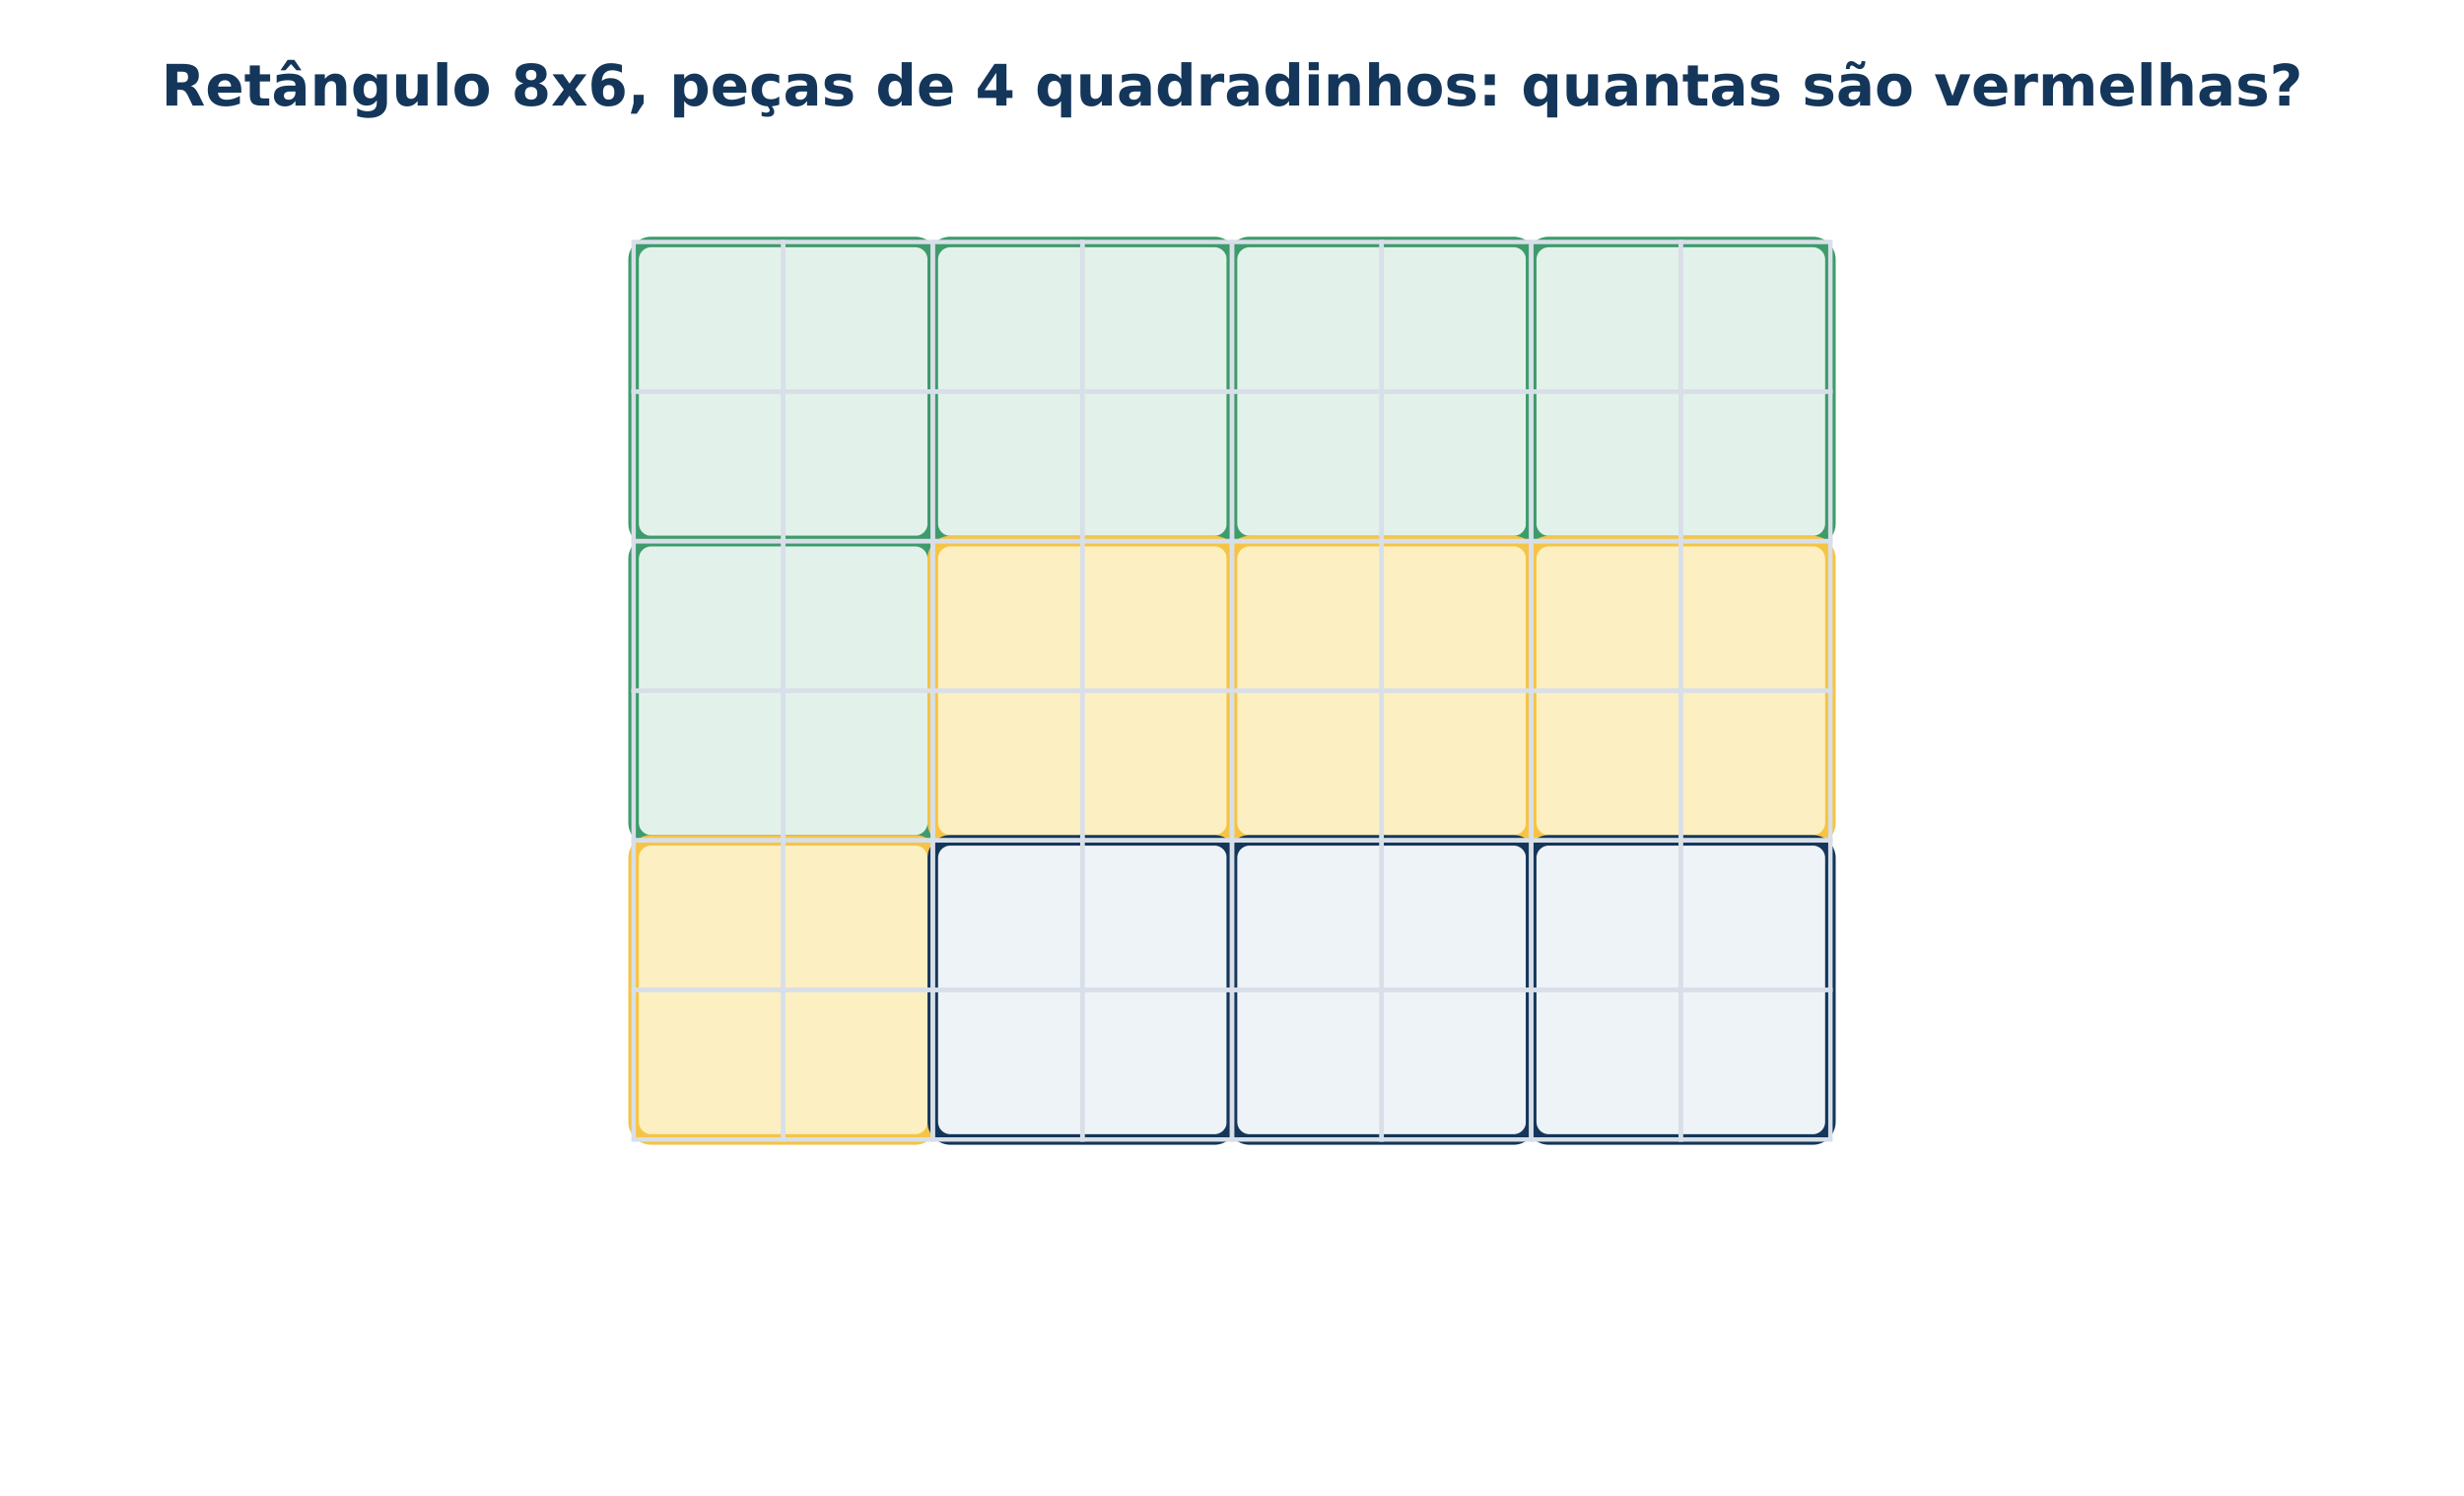
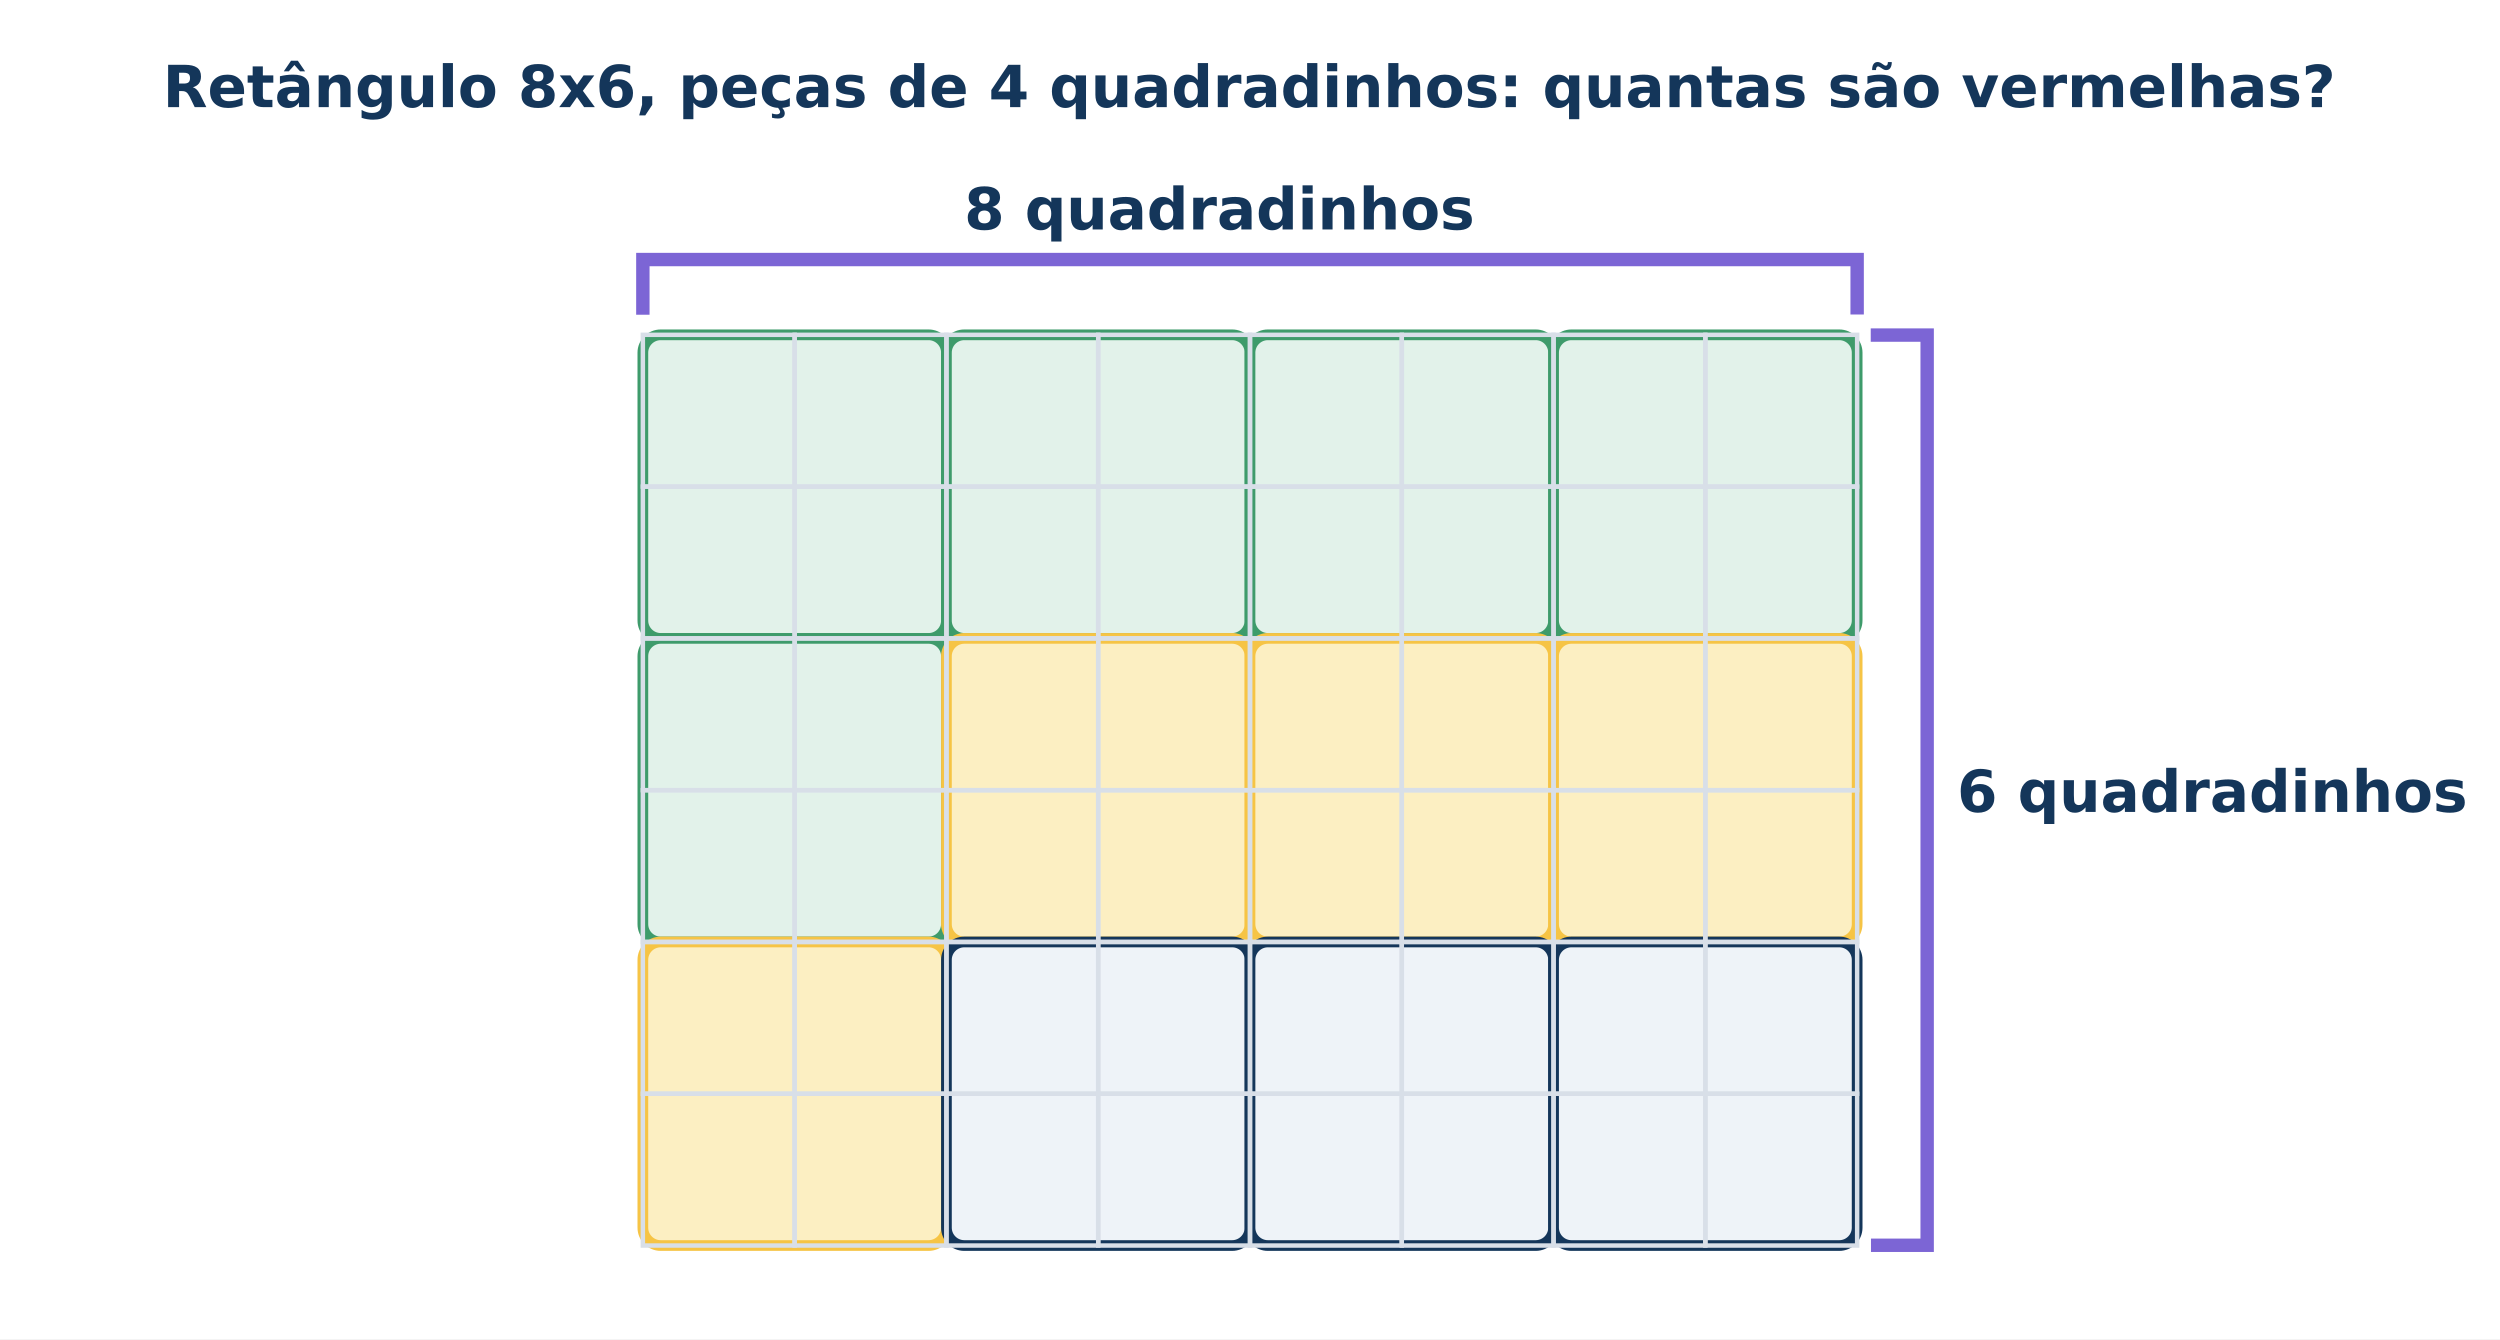
- <svg xmlns="http://www.w3.org/2000/svg" viewBox="0 0 560 340">
-   <rect width="560" height="340" fill="white" />
-   <text x="280.0" y="24" font-family="DejaVu Sans" font-size="13" font-weight="bold" fill="#14365A" text-anchor="middle">Retângulo 8x6, peças de 4 quadradinhos: quantas são vermelhas?</text>
-   <rect x="144.0" y="55" width="68" height="68" rx="4" fill="#E2F2EA" stroke="#3E9B6B" stroke-width="2.4" />
-   <rect x="212.0" y="55" width="68" height="68" rx="4" fill="#E2F2EA" stroke="#3E9B6B" stroke-width="2.4" />
-   <rect x="280.0" y="55" width="68" height="68" rx="4" fill="#E2F2EA" stroke="#3E9B6B" stroke-width="2.4" />
-   <rect x="348.0" y="55" width="68" height="68" rx="4" fill="#E2F2EA" stroke="#3E9B6B" stroke-width="2.4" />
-   <rect x="144.0" y="123" width="68" height="68" rx="4" fill="#E2F2EA" stroke="#3E9B6B" stroke-width="2.4" />
-   <rect x="212.0" y="123" width="68" height="68" rx="4" fill="#FCEFC2" stroke="#F6C445" stroke-width="2.4" />
-   <rect x="280.0" y="123" width="68" height="68" rx="4" fill="#FCEFC2" stroke="#F6C445" stroke-width="2.4" />
-   <rect x="348.0" y="123" width="68" height="68" rx="4" fill="#FCEFC2" stroke="#F6C445" stroke-width="2.4" />
-   <rect x="144.0" y="191" width="68" height="68" rx="4" fill="#FCEFC2" stroke="#F6C445" stroke-width="2.4" />
-   <rect x="212.0" y="191" width="68" height="68" rx="4" fill="#EEF3F8" stroke="#14365A" stroke-width="2.4" />
-   <rect x="280.0" y="191" width="68" height="68" rx="4" fill="#EEF3F8" stroke="#14365A" stroke-width="2.4" />
-   <rect x="348.0" y="191" width="68" height="68" rx="4" fill="#EEF3F8" stroke="#14365A" stroke-width="2.4" />
-   <rect x="144.0" y="55" width="34" height="34" rx="0" fill="none" stroke="#D8DFE8" stroke-width="1" />
-   <rect x="178.0" y="55" width="34" height="34" rx="0" fill="none" stroke="#D8DFE8" stroke-width="1" />
-   <rect x="212.0" y="55" width="34" height="34" rx="0" fill="none" stroke="#D8DFE8" stroke-width="1" />
-   <rect x="246.0" y="55" width="34" height="34" rx="0" fill="none" stroke="#D8DFE8" stroke-width="1" />
-   <rect x="280.0" y="55" width="34" height="34" rx="0" fill="none" stroke="#D8DFE8" stroke-width="1" />
-   <rect x="314.0" y="55" width="34" height="34" rx="0" fill="none" stroke="#D8DFE8" stroke-width="1" />
-   <rect x="348.0" y="55" width="34" height="34" rx="0" fill="none" stroke="#D8DFE8" stroke-width="1" />
-   <rect x="382.0" y="55" width="34" height="34" rx="0" fill="none" stroke="#D8DFE8" stroke-width="1" />
-   <rect x="144.0" y="89" width="34" height="34" rx="0" fill="none" stroke="#D8DFE8" stroke-width="1" />
-   <rect x="178.0" y="89" width="34" height="34" rx="0" fill="none" stroke="#D8DFE8" stroke-width="1" />
-   <rect x="212.0" y="89" width="34" height="34" rx="0" fill="none" stroke="#D8DFE8" stroke-width="1" />
-   <rect x="246.0" y="89" width="34" height="34" rx="0" fill="none" stroke="#D8DFE8" stroke-width="1" />
-   <rect x="280.0" y="89" width="34" height="34" rx="0" fill="none" stroke="#D8DFE8" stroke-width="1" />
-   <rect x="314.0" y="89" width="34" height="34" rx="0" fill="none" stroke="#D8DFE8" stroke-width="1" />
-   <rect x="348.0" y="89" width="34" height="34" rx="0" fill="none" stroke="#D8DFE8" stroke-width="1" />
-   <rect x="382.0" y="89" width="34" height="34" rx="0" fill="none" stroke="#D8DFE8" stroke-width="1" />
-   <rect x="144.0" y="123" width="34" height="34" rx="0" fill="none" stroke="#D8DFE8" stroke-width="1" />
-   <rect x="178.0" y="123" width="34" height="34" rx="0" fill="none" stroke="#D8DFE8" stroke-width="1" />
-   <rect x="212.0" y="123" width="34" height="34" rx="0" fill="none" stroke="#D8DFE8" stroke-width="1" />
-   <rect x="246.0" y="123" width="34" height="34" rx="0" fill="none" stroke="#D8DFE8" stroke-width="1" />
-   <rect x="280.0" y="123" width="34" height="34" rx="0" fill="none" stroke="#D8DFE8" stroke-width="1" />
-   <rect x="314.0" y="123" width="34" height="34" rx="0" fill="none" stroke="#D8DFE8" stroke-width="1" />
-   <rect x="348.0" y="123" width="34" height="34" rx="0" fill="none" stroke="#D8DFE8" stroke-width="1" />
-   <rect x="382.0" y="123" width="34" height="34" rx="0" fill="none" stroke="#D8DFE8" stroke-width="1" />
-   <rect x="144.0" y="157" width="34" height="34" rx="0" fill="none" stroke="#D8DFE8" stroke-width="1" />
-   <rect x="178.0" y="157" width="34" height="34" rx="0" fill="none" stroke="#D8DFE8" stroke-width="1" />
-   <rect x="212.0" y="157" width="34" height="34" rx="0" fill="none" stroke="#D8DFE8" stroke-width="1" />
-   <rect x="246.0" y="157" width="34" height="34" rx="0" fill="none" stroke="#D8DFE8" stroke-width="1" />
-   <rect x="280.0" y="157" width="34" height="34" rx="0" fill="none" stroke="#D8DFE8" stroke-width="1" />
-   <rect x="314.0" y="157" width="34" height="34" rx="0" fill="none" stroke="#D8DFE8" stroke-width="1" />
-   <rect x="348.0" y="157" width="34" height="34" rx="0" fill="none" stroke="#D8DFE8" stroke-width="1" />
-   <rect x="382.0" y="157" width="34" height="34" rx="0" fill="none" stroke="#D8DFE8" stroke-width="1" />
-   <rect x="144.0" y="191" width="34" height="34" rx="0" fill="none" stroke="#D8DFE8" stroke-width="1" />
-   <rect x="178.0" y="191" width="34" height="34" rx="0" fill="none" stroke="#D8DFE8" stroke-width="1" />
-   <rect x="212.0" y="191" width="34" height="34" rx="0" fill="none" stroke="#D8DFE8" stroke-width="1" />
-   <rect x="246.0" y="191" width="34" height="34" rx="0" fill="none" stroke="#D8DFE8" stroke-width="1" />
-   <rect x="280.0" y="191" width="34" height="34" rx="0" fill="none" stroke="#D8DFE8" stroke-width="1" />
-   <rect x="314.0" y="191" width="34" height="34" rx="0" fill="none" stroke="#D8DFE8" stroke-width="1" />
-   <rect x="348.0" y="191" width="34" height="34" rx="0" fill="none" stroke="#D8DFE8" stroke-width="1" />
-   <rect x="382.0" y="191" width="34" height="34" rx="0" fill="none" stroke="#D8DFE8" stroke-width="1" />
-   <rect x="144.0" y="225" width="34" height="34" rx="0" fill="none" stroke="#D8DFE8" stroke-width="1" />
-   <rect x="178.0" y="225" width="34" height="34" rx="0" fill="none" stroke="#D8DFE8" stroke-width="1" />
-   <rect x="212.0" y="225" width="34" height="34" rx="0" fill="none" stroke="#D8DFE8" stroke-width="1" />
-   <rect x="246.0" y="225" width="34" height="34" rx="0" fill="none" stroke="#D8DFE8" stroke-width="1" />
-   <rect x="280.0" y="225" width="34" height="34" rx="0" fill="none" stroke="#D8DFE8" stroke-width="1" />
-   <rect x="314.0" y="225" width="34" height="34" rx="0" fill="none" stroke="#D8DFE8" stroke-width="1" />
-   <rect x="348.0" y="225" width="34" height="34" rx="0" fill="none" stroke="#D8DFE8" stroke-width="1" />
-   <rect x="382.0" y="225" width="34" height="34" rx="0" fill="none" stroke="#D8DFE8" stroke-width="1" />
+ <svg xmlns="http://www.w3.org/2000/svg" viewBox="0 0 560 300" version="1.1" id="svg61" width="560" height="300">
+   <defs id="defs61" />
+   <rect width="560" height="300" fill="#ffffff" id="rect1" x="0" y="0" style="stroke-width:0.939" />
+   <text x="279.825" y="24" font-family="'DejaVu Sans'" font-size="13px" font-weight="bold" fill="#14365a" text-anchor="middle" id="text1">Retângulo 8x6, peças de 4 quadradinhos: quantas são vermelhas?</text>
+   <text x="273.15" y="51.397" font-family="'DejaVu Sans'" font-size="13px" font-weight="bold" fill="#14365a" text-anchor="middle" id="text1-7">8 quadradinhos</text>
+   <text x="495.557" y="181.867" font-family="'DejaVu Sans'" font-size="13px" font-weight="bold" fill="#14365a" text-anchor="middle" id="text1-7-8">6 quadradinhos</text>
+   <g id="g61" transform="translate(0,20)">
+     <rect x="144" y="55" width="68" height="68" rx="4" fill="#e2f2ea" stroke="#3e9b6b" stroke-width="2.4" id="rect2" />
+     <rect x="212" y="55" width="68" height="68" rx="4" fill="#e2f2ea" stroke="#3e9b6b" stroke-width="2.4" id="rect3" />
+     <rect x="280" y="55" width="68" height="68" rx="4" fill="#e2f2ea" stroke="#3e9b6b" stroke-width="2.4" id="rect4" />
+     <rect x="348" y="55" width="68" height="68" rx="4" fill="#e2f2ea" stroke="#3e9b6b" stroke-width="2.4" id="rect5" />
+     <rect x="144" y="123" width="68" height="68" rx="4" fill="#e2f2ea" stroke="#3e9b6b" stroke-width="2.4" id="rect6" />
+     <rect x="212" y="123" width="68" height="68" rx="4" fill="#fcefc2" stroke="#f6c445" stroke-width="2.4" id="rect7" />
+     <rect x="280" y="123" width="68" height="68" rx="4" fill="#fcefc2" stroke="#f6c445" stroke-width="2.4" id="rect8" />
+     <rect x="348" y="123" width="68" height="68" rx="4" fill="#fcefc2" stroke="#f6c445" stroke-width="2.4" id="rect9" />
+     <rect x="144" y="191" width="68" height="68" rx="4" fill="#fcefc2" stroke="#f6c445" stroke-width="2.4" id="rect10" />
+     <rect x="212" y="191" width="68" height="68" rx="4" fill="#eef3f8" stroke="#14365a" stroke-width="2.4" id="rect11" />
+     <rect x="280" y="191" width="68" height="68" rx="4" fill="#eef3f8" stroke="#14365a" stroke-width="2.4" id="rect12" />
+     <rect x="348" y="191" width="68" height="68" rx="4" fill="#eef3f8" stroke="#14365a" stroke-width="2.4" id="rect13" />
+     <rect x="144" y="55" width="34" height="34" rx="0" fill="none" stroke="#d8dfe8" stroke-width="1" id="rect14" />
+     <rect x="178" y="55" width="34" height="34" rx="0" fill="none" stroke="#d8dfe8" stroke-width="1" id="rect15" />
+     <rect x="212" y="55" width="34" height="34" rx="0" fill="none" stroke="#d8dfe8" stroke-width="1" id="rect16" />
+     <rect x="246" y="55" width="34" height="34" rx="0" fill="none" stroke="#d8dfe8" stroke-width="1" id="rect17" />
+     <rect x="280" y="55" width="34" height="34" rx="0" fill="none" stroke="#d8dfe8" stroke-width="1" id="rect18" />
+     <rect x="314" y="55" width="34" height="34" rx="0" fill="none" stroke="#d8dfe8" stroke-width="1" id="rect19" />
+     <rect x="348" y="55" width="34" height="34" rx="0" fill="none" stroke="#d8dfe8" stroke-width="1" id="rect20" />
+     <rect x="382" y="55" width="34" height="34" rx="0" fill="none" stroke="#d8dfe8" stroke-width="1" id="rect21" />
+     <rect x="144" y="89" width="34" height="34" rx="0" fill="none" stroke="#d8dfe8" stroke-width="1" id="rect22" />
+     <rect x="178" y="89" width="34" height="34" rx="0" fill="none" stroke="#d8dfe8" stroke-width="1" id="rect23" />
+     <rect x="212" y="89" width="34" height="34" rx="0" fill="none" stroke="#d8dfe8" stroke-width="1" id="rect24" />
+     <rect x="246" y="89" width="34" height="34" rx="0" fill="none" stroke="#d8dfe8" stroke-width="1" id="rect25" />
+     <rect x="280" y="89" width="34" height="34" rx="0" fill="none" stroke="#d8dfe8" stroke-width="1" id="rect26" />
+     <rect x="314" y="89" width="34" height="34" rx="0" fill="none" stroke="#d8dfe8" stroke-width="1" id="rect27" />
+     <rect x="348" y="89" width="34" height="34" rx="0" fill="none" stroke="#d8dfe8" stroke-width="1" id="rect28" />
+     <rect x="382" y="89" width="34" height="34" rx="0" fill="none" stroke="#d8dfe8" stroke-width="1" id="rect29" />
+     <rect x="144" y="123" width="34" height="34" rx="0" fill="none" stroke="#d8dfe8" stroke-width="1" id="rect30" />
+     <rect x="178" y="123" width="34" height="34" rx="0" fill="none" stroke="#d8dfe8" stroke-width="1" id="rect31" />
+     <rect x="212" y="123" width="34" height="34" rx="0" fill="none" stroke="#d8dfe8" stroke-width="1" id="rect32" />
+     <rect x="246" y="123" width="34" height="34" rx="0" fill="none" stroke="#d8dfe8" stroke-width="1" id="rect33" />
+     <rect x="280" y="123" width="34" height="34" rx="0" fill="none" stroke="#d8dfe8" stroke-width="1" id="rect34" />
+     <rect x="314" y="123" width="34" height="34" rx="0" fill="none" stroke="#d8dfe8" stroke-width="1" id="rect35" />
+     <rect x="348" y="123" width="34" height="34" rx="0" fill="none" stroke="#d8dfe8" stroke-width="1" id="rect36" />
+     <rect x="382" y="123" width="34" height="34" rx="0" fill="none" stroke="#d8dfe8" stroke-width="1" id="rect37" />
+     <rect x="144" y="157" width="34" height="34" rx="0" fill="none" stroke="#d8dfe8" stroke-width="1" id="rect38" />
+     <rect x="178" y="157" width="34" height="34" rx="0" fill="none" stroke="#d8dfe8" stroke-width="1" id="rect39" />
+     <rect x="212" y="157" width="34" height="34" rx="0" fill="none" stroke="#d8dfe8" stroke-width="1" id="rect40" />
+     <rect x="246" y="157" width="34" height="34" rx="0" fill="none" stroke="#d8dfe8" stroke-width="1" id="rect41" />
+     <rect x="280" y="157" width="34" height="34" rx="0" fill="none" stroke="#d8dfe8" stroke-width="1" id="rect42" />
+     <rect x="314" y="157" width="34" height="34" rx="0" fill="none" stroke="#d8dfe8" stroke-width="1" id="rect43" />
+     <rect x="348" y="157" width="34" height="34" rx="0" fill="none" stroke="#d8dfe8" stroke-width="1" id="rect44" />
+     <rect x="382" y="157" width="34" height="34" rx="0" fill="none" stroke="#d8dfe8" stroke-width="1" id="rect45" />
+     <rect x="144" y="191" width="34" height="34" rx="0" fill="none" stroke="#d8dfe8" stroke-width="1" id="rect46" />
+     <rect x="178" y="191" width="34" height="34" rx="0" fill="none" stroke="#d8dfe8" stroke-width="1" id="rect47" />
+     <rect x="212" y="191" width="34" height="34" rx="0" fill="none" stroke="#d8dfe8" stroke-width="1" id="rect48" />
+     <rect x="246" y="191" width="34" height="34" rx="0" fill="none" stroke="#d8dfe8" stroke-width="1" id="rect49" />
+     <rect x="280" y="191" width="34" height="34" rx="0" fill="none" stroke="#d8dfe8" stroke-width="1" id="rect50" />
+     <rect x="314" y="191" width="34" height="34" rx="0" fill="none" stroke="#d8dfe8" stroke-width="1" id="rect51" />
+     <rect x="348" y="191" width="34" height="34" rx="0" fill="none" stroke="#d8dfe8" stroke-width="1" id="rect52" />
+     <rect x="382" y="191" width="34" height="34" rx="0" fill="none" stroke="#d8dfe8" stroke-width="1" id="rect53" />
+     <rect x="144" y="225" width="34" height="34" rx="0" fill="none" stroke="#d8dfe8" stroke-width="1" id="rect54" />
+     <rect x="178" y="225" width="34" height="34" rx="0" fill="none" stroke="#d8dfe8" stroke-width="1" id="rect55" />
+     <rect x="212" y="225" width="34" height="34" rx="0" fill="none" stroke="#d8dfe8" stroke-width="1" id="rect56" />
+     <rect x="246" y="225" width="34" height="34" rx="0" fill="none" stroke="#d8dfe8" stroke-width="1" id="rect57" />
+     <rect x="280" y="225" width="34" height="34" rx="0" fill="none" stroke="#d8dfe8" stroke-width="1" id="rect58" />
+     <rect x="314" y="225" width="34" height="34" rx="0" fill="none" stroke="#d8dfe8" stroke-width="1" id="rect59" />
+     <rect x="348" y="225" width="34" height="34" rx="0" fill="none" stroke="#d8dfe8" stroke-width="1" id="rect60" />
+     <rect x="382" y="225" width="34" height="34" rx="0" fill="none" stroke="#d8dfe8" stroke-width="1" id="rect61" />
+   </g>
+   <path style="fill:none;stroke:#7c65d5;stroke-width:3;stroke-dashoffset:0.2;stroke-opacity:1" d="M 144,70.5 V 58.138 h 272 v 12.309" id="path61" />
+   <path style="fill:none;stroke:#7c65d5;stroke-width:3;stroke-dasharray:none;stroke-dashoffset:0.2;stroke-opacity:1" d="M 419.044,75.058 H 431.684 V 278.942 H 419.098" id="path61-4" />
</svg>
